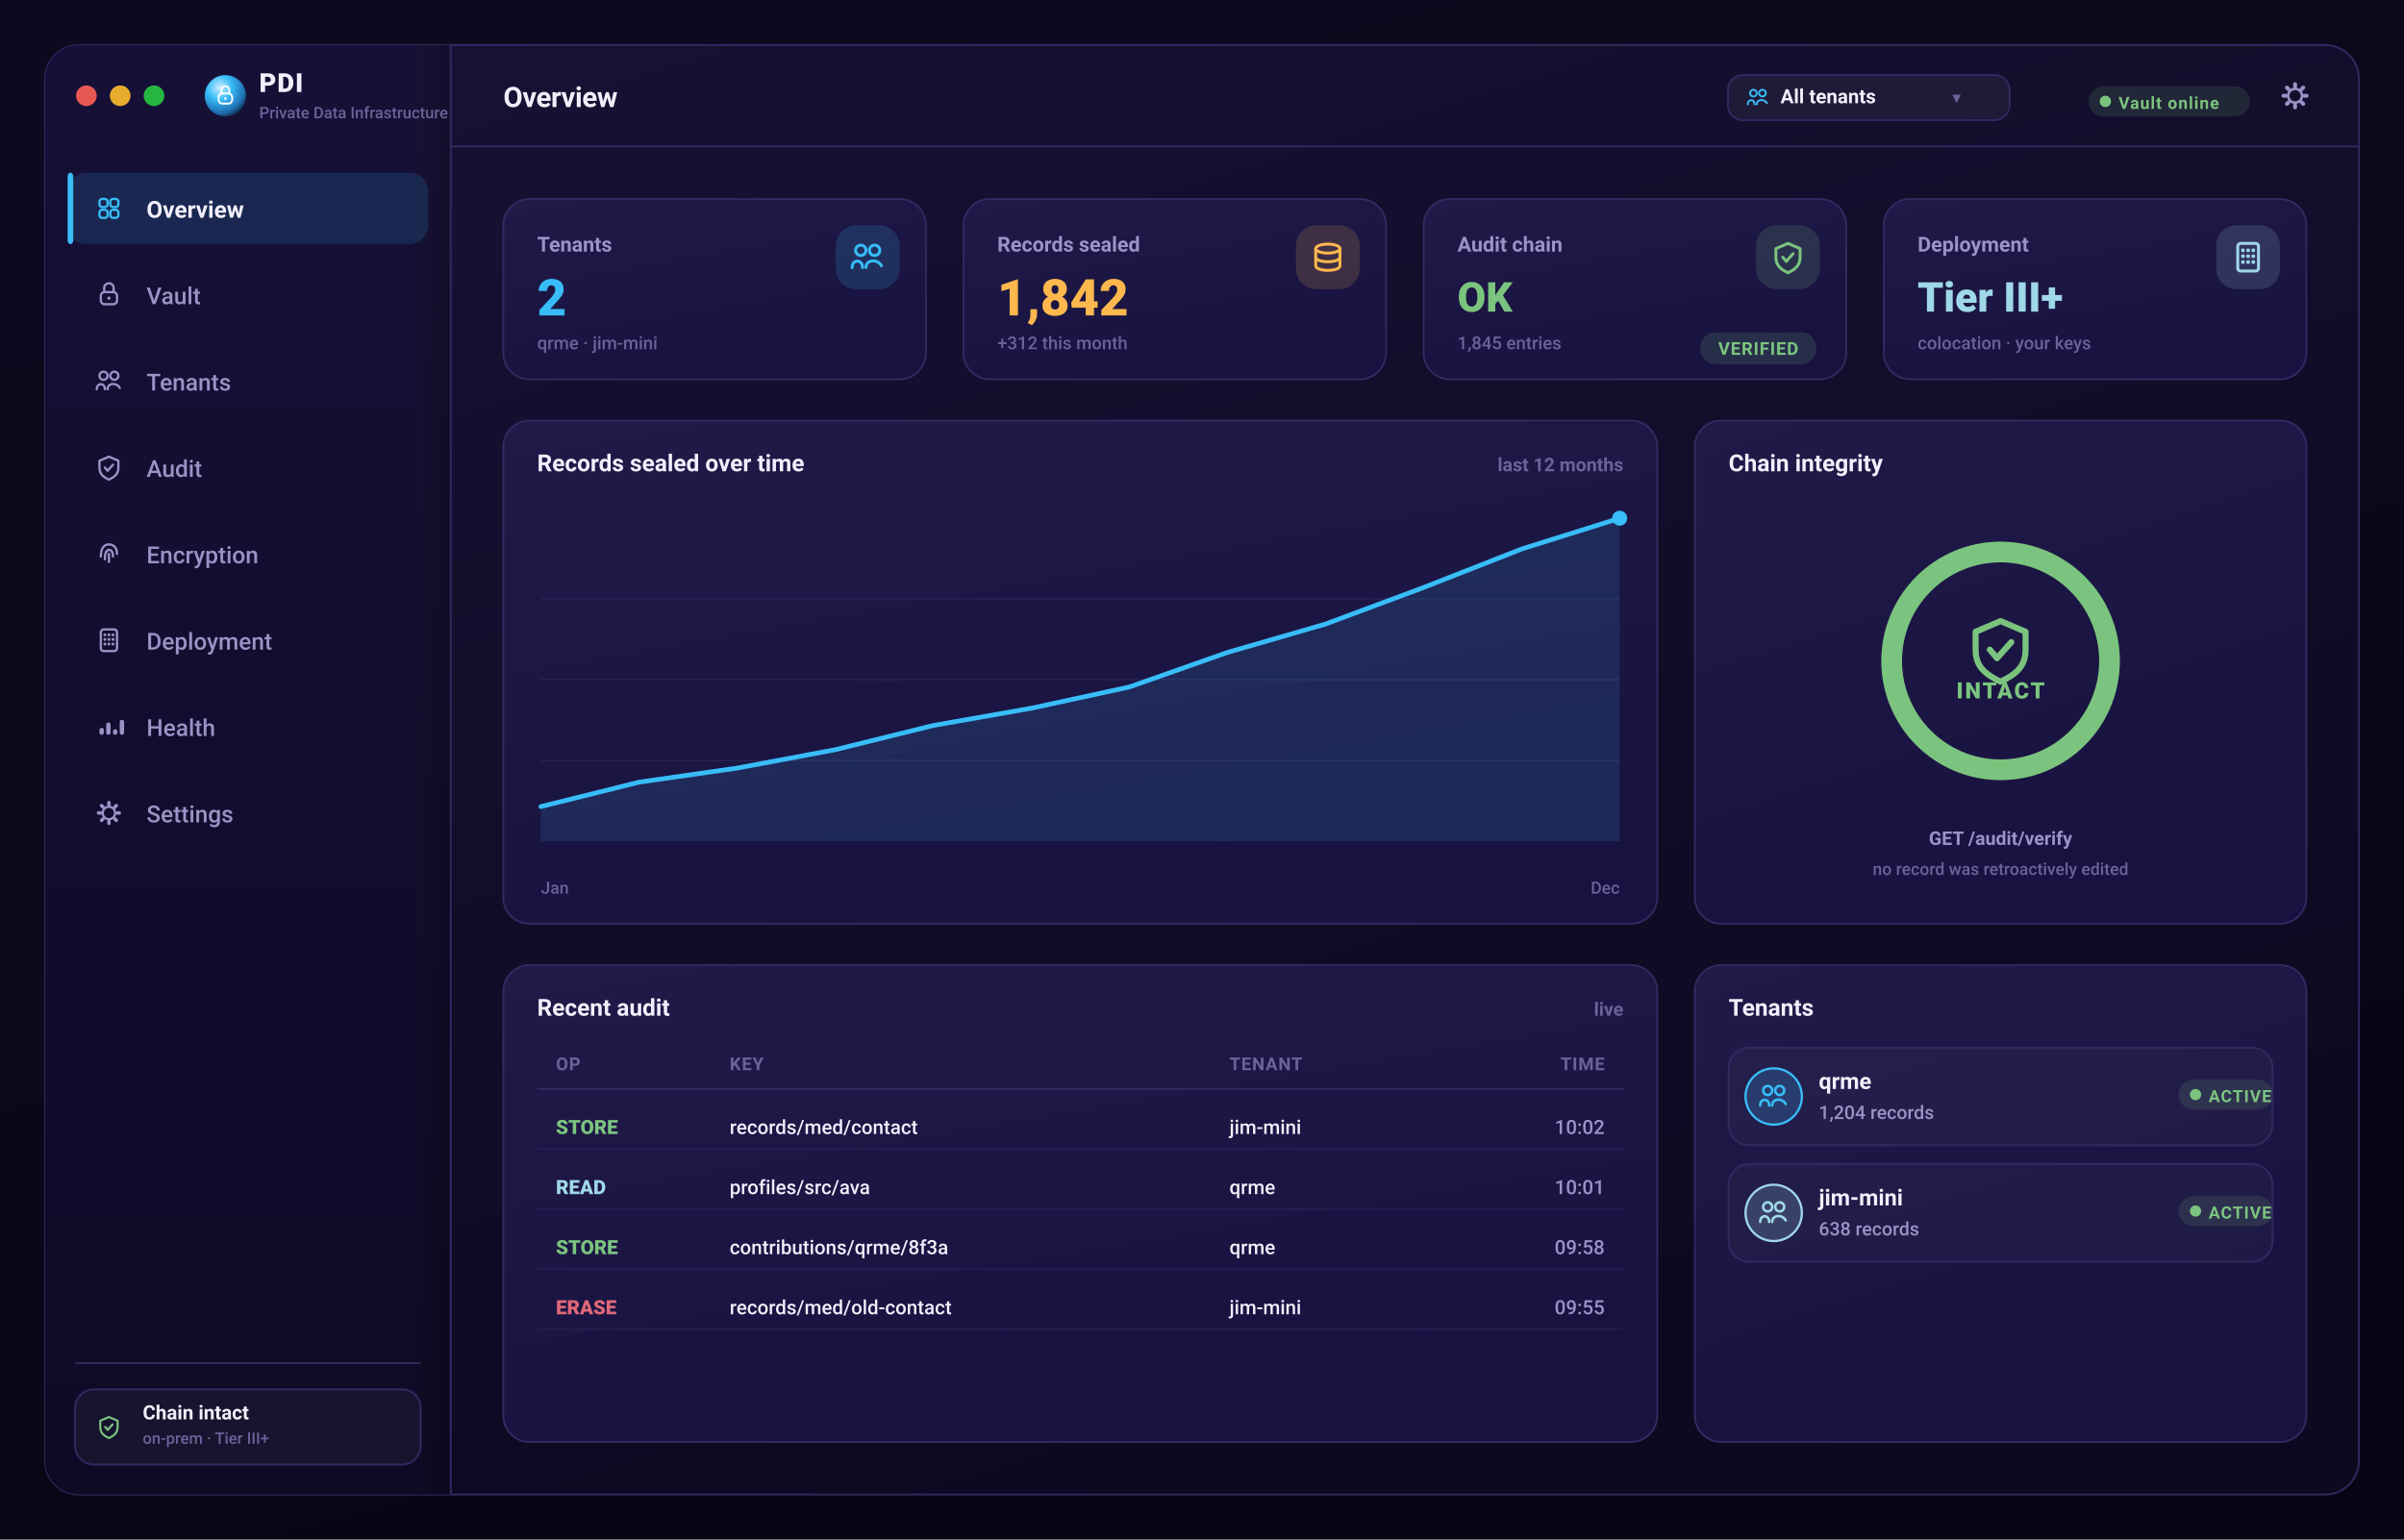
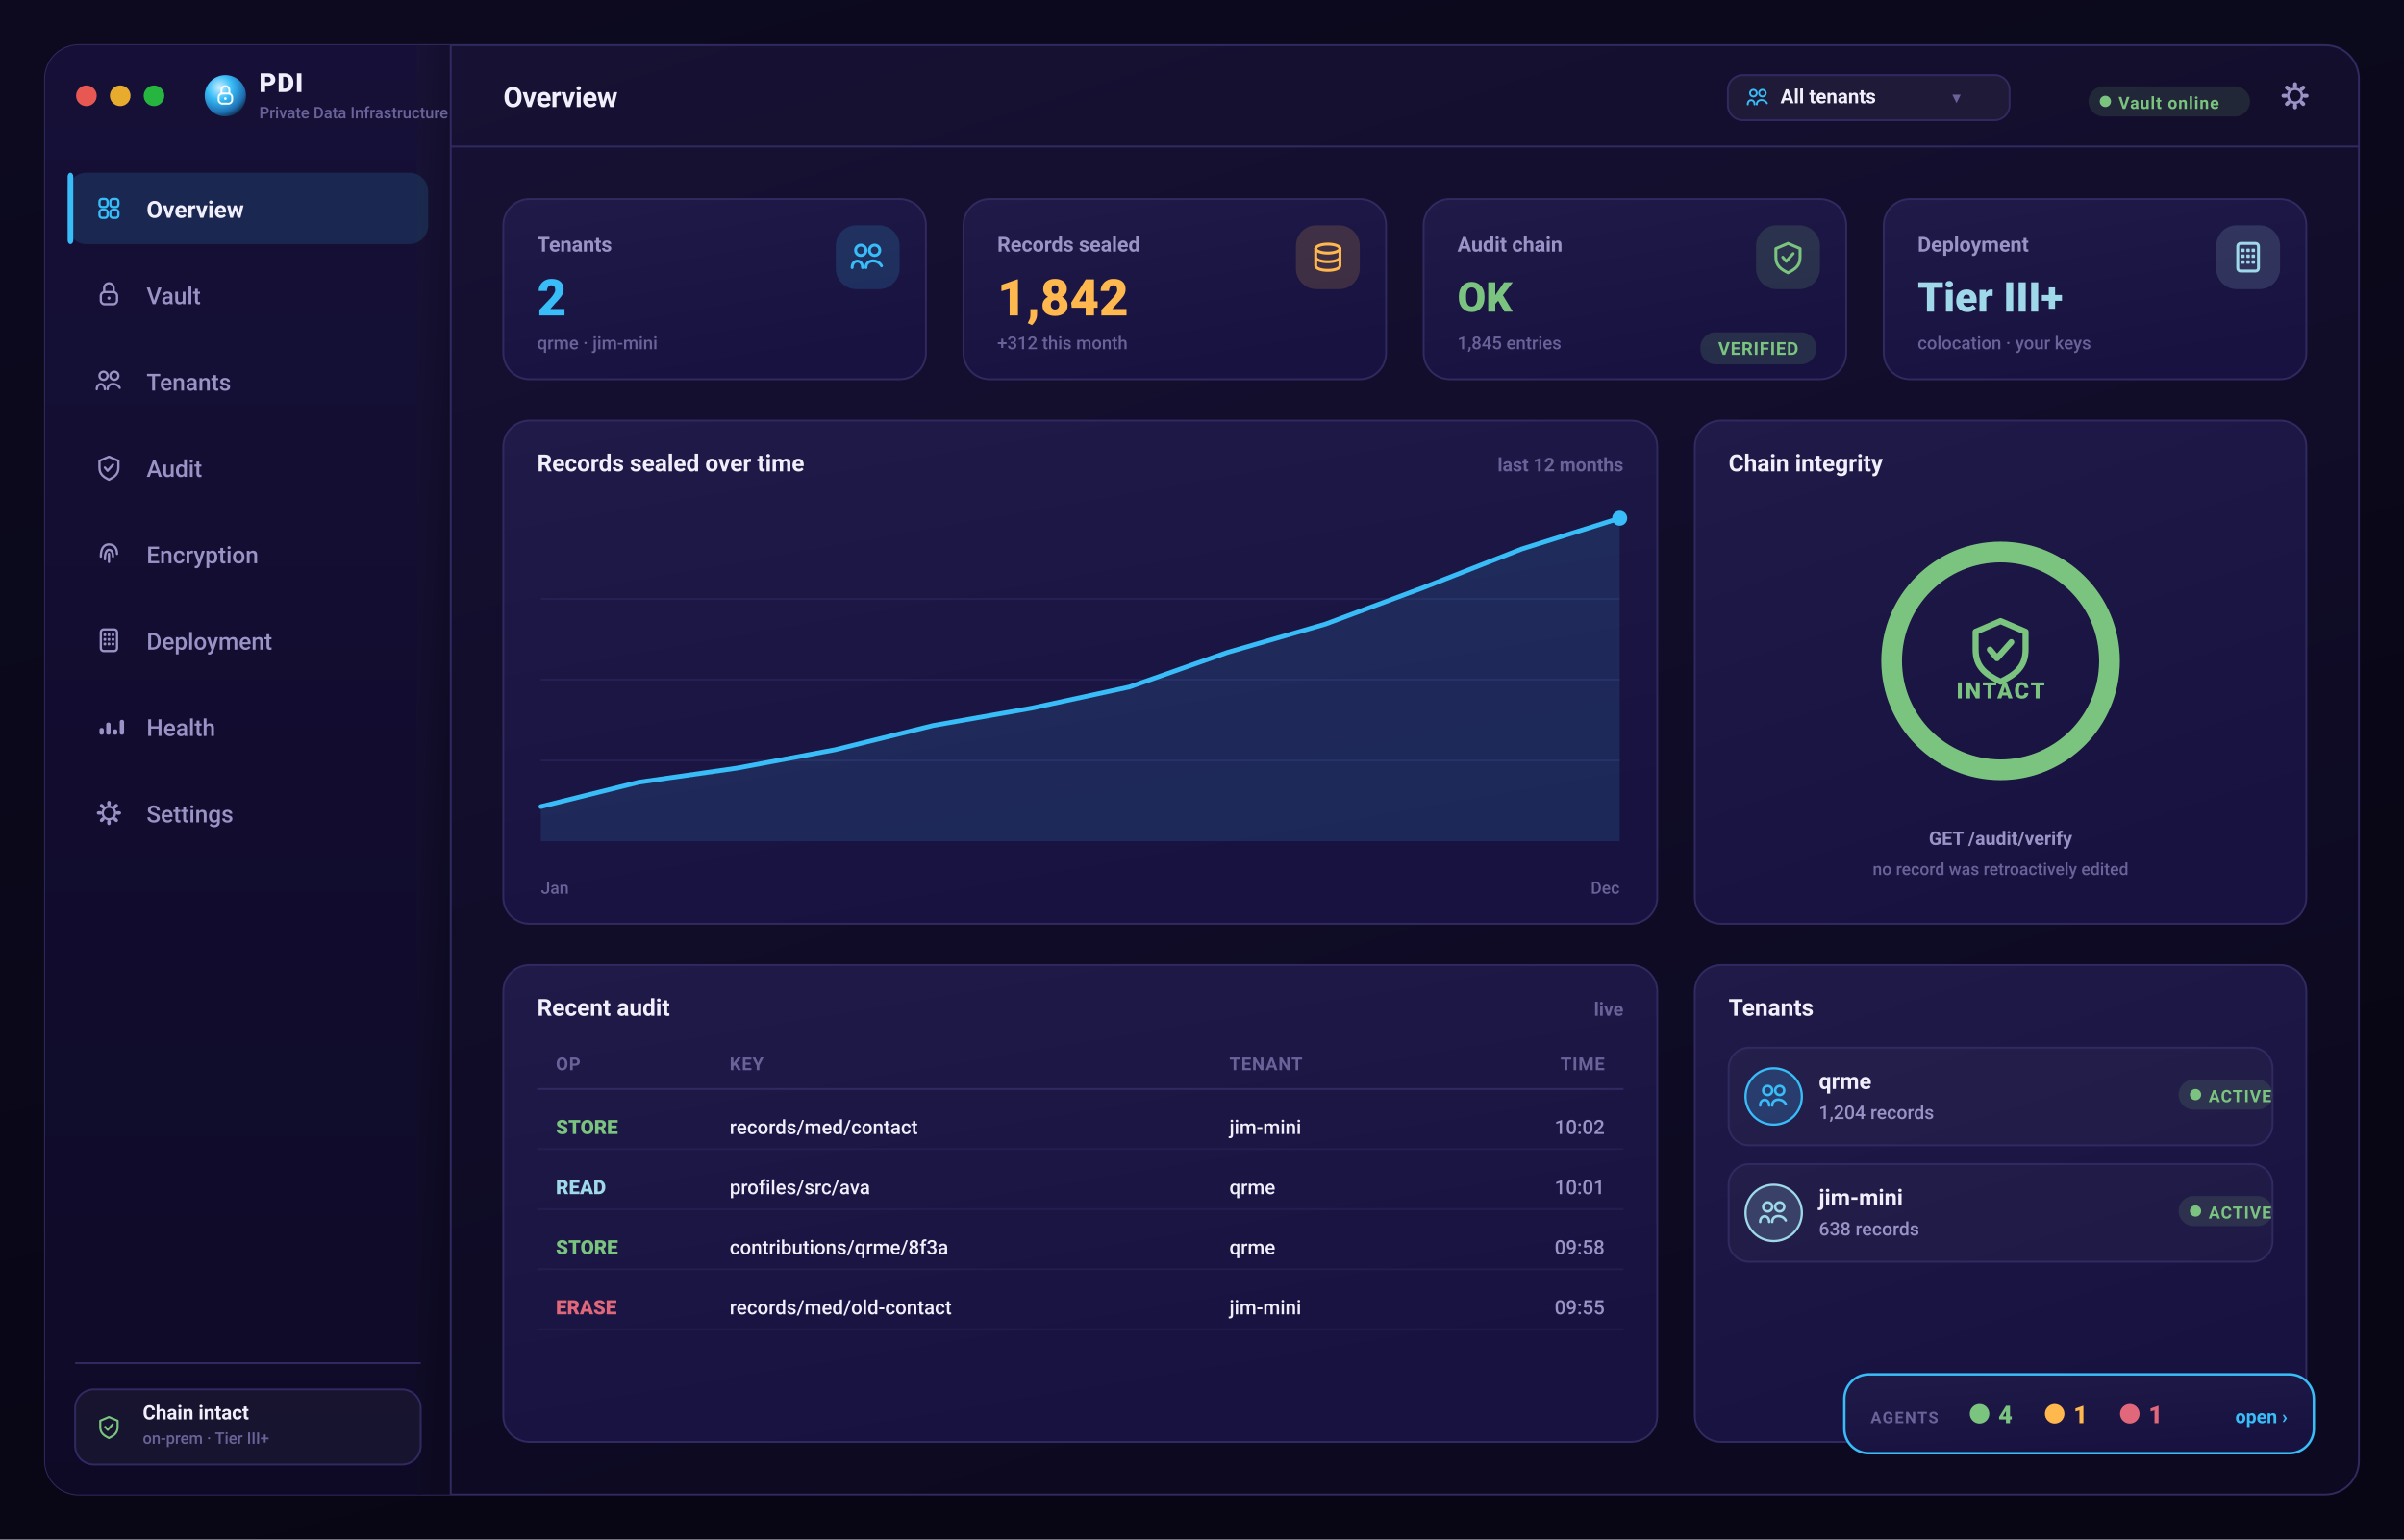
<svg xmlns="http://www.w3.org/2000/svg" width="1280" height="820" viewBox="0 0 1280 820" role="img" aria-label="PDI console — Overview">
  <defs>
    <linearGradient id="gPage" x1="0" y1="0" x2="0.4" y2="1">
      <stop offset="0" stop-color="#0d0a20" />
      <stop offset="1" stop-color="#080614" />
    </linearGradient>
    <linearGradient id="gScr" x1="0" y1="0" x2="0.5" y2="1">
      <stop offset="0" stop-color="#181235" />
      <stop offset="1" stop-color="#0c0920" />
    </linearGradient>
    <linearGradient id="gSide" x1="0" y1="0" x2="0" y2="1">
      <stop offset="0" stop-color="#161038" />
      <stop offset="1" stop-color="#0e0a26" />
    </linearGradient>
    <linearGradient id="gCard" x1="0" y1="0" x2="0.4" y2="1">
      <stop offset="0" stop-color="#201a48" />
      <stop offset="1" stop-color="#181240" />
    </linearGradient>
    <linearGradient id="gBrand" x1="0" y1="0" x2="1" y2="0">
      <stop offset="0" stop-color="#38bdf8" />
      <stop offset="1" stop-color="#7dd3fc" />
    </linearGradient>
    <linearGradient id="gAmber" x1="0" y1="0" x2="1" y2="0">
      <stop offset="0" stop-color="#ffb84d" />
      <stop offset="1" stop-color="#ffd27a" />
    </linearGradient>
    <linearGradient id="mG" x1="0" y1="0" x2="1" y2="0">
      <stop offset="0" stop-color="#5fb87a" />
      <stop offset="1" stop-color="#7bc47f" />
    </linearGradient>
    <linearGradient id="mC" x1="0" y1="0" x2="1" y2="0">
      <stop offset="0" stop-color="#6bb6d6" />
      <stop offset="1" stop-color="#9fd8e8" />
    </linearGradient>
    <radialGradient id="orb" cx="36%" cy="30%" r="78%">
      <stop offset="0" stop-color="#cbeeff" />
      <stop offset="38%" stop-color="#38bdf8" />
      <stop offset="78%" stop-color="#1f6fb2" />
      <stop offset="100%" stop-color="#0b2438" />
    </radialGradient>
  </defs>
  <rect x="0.0" y="0.0" width="1280.0" height="820.0" rx="0" fill="url(#gPage)" />
  <rect x="24" y="24" width="1232" height="772" rx="18" fill="url(#gScr)" stroke="#302a60" stroke-width="1" />
  <rect x="24.0" y="24.0" width="216.0" height="772.0" rx="18" fill="url(#gSide)" />
  <rect x="222.0" y="24.0" width="18.0" height="772.0" rx="0" fill="url(#gScr)" />
  <line x1="240" y1="24" x2="240" y2="796" stroke="#302a60" stroke-width="1" />
  <line x1="240" y1="78" x2="1256" y2="78" stroke="#302a60" stroke-width="1" />
  <circle cx="46" cy="51" r="5.5" fill="#ff5f57" opacity="0.9" />
  <circle cx="64" cy="51" r="5.5" fill="#febc2e" opacity="0.9" />
  <circle cx="82" cy="51" r="5.5" fill="#28c840" opacity="0.9" />
  <circle cx="120" cy="51" r="11" fill="url(#orb)" />
  <rect x="116.4" y="49.8" width="7.2" height="5.4" rx="2" fill="none" stroke="rgba(255,255,255,0.95)" stroke-width="1.02" stroke-linecap="round" stroke-linejoin="round" />
  <path d="M117.9 49.8 v-1.8 a2.1 2.1 0 0 1 4.2 0 v1.8" fill="none" stroke="rgba(255,255,255,0.95)" stroke-width="1.02" stroke-linecap="round" stroke-linejoin="round" />
  <circle cx="120" cy="52.5" r="0.72" fill="rgba(255,255,255,0.95)" />
  <text x="138.0" y="49.0" font-family="-apple-system,BlinkMacSystemFont,'SF Pro Display','SF Pro Text','Segoe UI',Roboto,system-ui,sans-serif" font-size="14" font-weight="800" fill="#f2effc" text-anchor="start" letter-spacing="0.5">PDI</text>
  <text x="138.0" y="63.0" font-family="-apple-system,BlinkMacSystemFont,'SF Pro Display','SF Pro Text','Segoe UI',Roboto,system-ui,sans-serif" font-size="8.5" font-weight="500" fill="#6a6399" text-anchor="start">Private Data Infrastructure</text>
  <text x="268.0" y="57.0" font-family="-apple-system,BlinkMacSystemFont,'SF Pro Display','SF Pro Text','Segoe UI',Roboto,system-ui,sans-serif" font-size="15" font-weight="700" fill="#f2effc" text-anchor="start" letter-spacing="-0.2">Overview</text>
  <rect x="1220.96" y="43.8" width="2.08" height="3.2" rx="1" transform="rotate(0 1222 51)" fill="#9a93c6" />
  <rect x="1220.96" y="43.8" width="2.08" height="3.2" rx="1" transform="rotate(45 1222 51)" fill="#9a93c6" />
  <rect x="1220.96" y="43.8" width="2.08" height="3.2" rx="1" transform="rotate(90 1222 51)" fill="#9a93c6" />
  <rect x="1220.96" y="43.8" width="2.08" height="3.2" rx="1" transform="rotate(135 1222 51)" fill="#9a93c6" />
  <rect x="1220.96" y="43.8" width="2.08" height="3.2" rx="1" transform="rotate(180 1222 51)" fill="#9a93c6" />
  <rect x="1220.96" y="43.8" width="2.08" height="3.2" rx="1" transform="rotate(225 1222 51)" fill="#9a93c6" />
  <rect x="1220.96" y="43.8" width="2.08" height="3.2" rx="1" transform="rotate(270 1222 51)" fill="#9a93c6" />
  <rect x="1220.96" y="43.8" width="2.08" height="3.2" rx="1" transform="rotate(315 1222 51)" fill="#9a93c6" />
  <circle cx="1222" cy="51" r="3.68" fill="none" stroke="#9a93c6" stroke-width="1.36" stroke-linecap="round" stroke-linejoin="round" />
  <rect x="1112.0" y="46.0" width="86.0" height="16.0" rx="8" fill="rgba(123,196,127,0.14)" />
  <circle cx="1121.0" cy="54" r="3" fill="#7bc47f" />
  <text x="1128.0" y="58.0" font-family="-apple-system,BlinkMacSystemFont,'SF Pro Display','SF Pro Text','Segoe UI',Roboto,system-ui,sans-serif" font-size="9" font-weight="700" fill="#7bc47f" text-anchor="start" letter-spacing="0.5">Vault online</text>
  <rect x="920.0" y="40.0" width="150.0" height="24.0" rx="8" fill="rgba(255,255,255,0.05)" stroke="#302a60" stroke-width="1" />
  <circle cx="933.6" cy="49.6" r="1.8" fill="none" stroke="#38bdf8" stroke-width="1.02" stroke-linecap="round" stroke-linejoin="round" />
  <circle cx="938.4" cy="49.6" r="1.8" fill="none" stroke="#38bdf8" stroke-width="1.02" stroke-linecap="round" stroke-linejoin="round" />
  <path d="M930.6 55.6 c0 -3.0 3.6 -3.0 3.6 0 M935.4 55.6 c0 -3.0 4.2 -3.0 5.4 -0.6" fill="none" stroke="#38bdf8" stroke-width="1.02" stroke-linecap="round" stroke-linejoin="round" />
  <text x="948.0" y="55.0" font-family="-apple-system,BlinkMacSystemFont,'SF Pro Display','SF Pro Text','Segoe UI',Roboto,system-ui,sans-serif" font-size="10.5" font-weight="600" fill="#f2effc" text-anchor="start">All tenants</text>
  <text x="1044.0" y="55.0" font-family="-apple-system,BlinkMacSystemFont,'SF Pro Display','SF Pro Text','Segoe UI',Roboto,system-ui,sans-serif" font-size="9" font-weight="600" fill="#6a6399" text-anchor="end">▾</text>
  <rect x="36.0" y="92.0" width="192.0" height="38.0" rx="10" fill="rgba(56,189,248,0.14)" />
  <rect x="36.0" y="92.0" width="3.0" height="38.0" rx="2" fill="#38bdf8" />
  <rect x="52.96" y="105.96" width="4.32" height="4.32" rx="1.4" fill="none" stroke="#38bdf8" stroke-width="1.22" stroke-linecap="round" stroke-linejoin="round" />
  <rect x="58.72" y="105.96" width="4.32" height="4.32" rx="1.4" fill="none" stroke="#38bdf8" stroke-width="1.22" stroke-linecap="round" stroke-linejoin="round" />
  <rect x="52.96" y="111.72" width="4.32" height="4.32" rx="1.4" fill="none" stroke="#38bdf8" stroke-width="1.22" stroke-linecap="round" stroke-linejoin="round" />
  <rect x="58.72" y="111.72" width="4.32" height="4.32" rx="1.4" fill="none" stroke="#38bdf8" stroke-width="1.22" stroke-linecap="round" stroke-linejoin="round" />
  <text x="78.0" y="116.0" font-family="-apple-system,BlinkMacSystemFont,'SF Pro Display','SF Pro Text','Segoe UI',Roboto,system-ui,sans-serif" font-size="12.5" font-weight="650" fill="#f2effc" text-anchor="start">Overview</text>
  <rect x="53.68" y="155.56" width="8.64" height="6.48" rx="2" fill="none" stroke="#9a93c6" stroke-width="1.22" stroke-linecap="round" stroke-linejoin="round" />
  <path d="M55.48 155.56 v-2.16 a2.52 2.52 0 0 1 5.04 0 v2.16" fill="none" stroke="#9a93c6" stroke-width="1.22" stroke-linecap="round" stroke-linejoin="round" />
  <circle cx="58" cy="158.8" r="0.864" fill="#9a93c6" />
  <text x="78.0" y="162.0" font-family="-apple-system,BlinkMacSystemFont,'SF Pro Display','SF Pro Text','Segoe UI',Roboto,system-ui,sans-serif" font-size="12.5" font-weight="500" fill="#9a93c6" text-anchor="start">Vault</text>
  <circle cx="55.12" cy="200.12" r="2.16" fill="none" stroke="#9a93c6" stroke-width="1.22" stroke-linecap="round" stroke-linejoin="round" />
  <circle cx="60.88" cy="200.12" r="2.16" fill="none" stroke="#9a93c6" stroke-width="1.22" stroke-linecap="round" stroke-linejoin="round" />
  <path d="M51.52 207.32 c0 -3.6 4.32 -3.6 4.32 0 M57.28 207.32 c0 -3.6 5.04 -3.6 6.48 -0.72" fill="none" stroke="#9a93c6" stroke-width="1.22" stroke-linecap="round" stroke-linejoin="round" />
  <text x="78.0" y="208.0" font-family="-apple-system,BlinkMacSystemFont,'SF Pro Display','SF Pro Text','Segoe UI',Roboto,system-ui,sans-serif" font-size="12.5" font-weight="500" fill="#9a93c6" text-anchor="start">Tenants</text>
  <path d="M58 243.24 l5.04 2.16 v3.6 c0 3.6 -2.16 5.04 -5.04 6.48 c-2.88 -1.44 -5.04 -2.88 -5.04 -6.48 v-3.6 Z" fill="none" stroke="#9a93c6" stroke-width="1.22" stroke-linecap="round" stroke-linejoin="round" />
  <path d="M55.84 249 l1.44 1.728 2.88 -3.24" fill="none" stroke="#9a93c6" stroke-width="1.22" stroke-linecap="round" stroke-linejoin="round" />
  <text x="78.0" y="254.0" font-family="-apple-system,BlinkMacSystemFont,'SF Pro Display','SF Pro Text','Segoe UI',Roboto,system-ui,sans-serif" font-size="12.5" font-weight="500" fill="#9a93c6" text-anchor="start">Audit</text>
  <path d="M53.68 296.44 c0 -5.04 2.16 -6.48 4.32 -6.48 c2.16 0 4.32 1.44 4.32 5.04" fill="none" stroke="#9a93c6" stroke-width="1.22" stroke-linecap="round" stroke-linejoin="round" />
  <path d="M55.84 297.88 c0 -4.32 1.44 -5.04 2.16 -5.04 c1.44 0 2.16 1.44 2.16 3.6" fill="none" stroke="#9a93c6" stroke-width="1.22" stroke-linecap="round" stroke-linejoin="round" />
  <path d="M58 299.32 v-4.32" fill="none" stroke="#9a93c6" stroke-width="1.22" stroke-linecap="round" stroke-linejoin="round" />
  <text x="78.0" y="300.0" font-family="-apple-system,BlinkMacSystemFont,'SF Pro Display','SF Pro Text','Segoe UI',Roboto,system-ui,sans-serif" font-size="12.5" font-weight="500" fill="#9a93c6" text-anchor="start">Encryption</text>
  <rect x="53.68" y="335.24" width="8.64" height="11.52" rx="1.5" fill="none" stroke="#9a93c6" stroke-width="1.22" stroke-linecap="round" stroke-linejoin="round" />
  <rect x="55.12" y="337.4" width="1.44" height="1.44" rx="0.4" fill="#9a93c6" />
  <rect x="57.28" y="337.4" width="1.44" height="1.44" rx="0.4" fill="#9a93c6" />
  <rect x="59.44" y="337.4" width="1.44" height="1.44" rx="0.4" fill="#9a93c6" />
  <rect x="55.12" y="339.848" width="1.44" height="1.44" rx="0.4" fill="#9a93c6" />
  <rect x="57.28" y="339.848" width="1.44" height="1.44" rx="0.4" fill="#9a93c6" />
  <rect x="59.44" y="339.848" width="1.44" height="1.44" rx="0.4" fill="#9a93c6" />
  <rect x="55.12" y="342.296" width="1.44" height="1.44" rx="0.4" fill="#9a93c6" />
  <rect x="57.28" y="342.296" width="1.44" height="1.44" rx="0.4" fill="#9a93c6" />
  <rect x="59.44" y="342.296" width="1.44" height="1.44" rx="0.4" fill="#9a93c6" />
  <text x="78.0" y="346.0" font-family="-apple-system,BlinkMacSystemFont,'SF Pro Display','SF Pro Text','Segoe UI',Roboto,system-ui,sans-serif" font-size="12.5" font-weight="500" fill="#9a93c6" text-anchor="start">Deployment</text>
  <rect x="52.96" y="387.72" width="2.304" height="3.6" rx="1" fill="#9a93c6" />
  <rect x="56.56" y="384.84" width="2.304" height="6.48" rx="1" fill="#9a93c6" />
  <rect x="60.16" y="388.44" width="2.304" height="2.88" rx="1" fill="#9a93c6" />
  <rect x="63.76" y="383.4" width="2.304" height="7.92" rx="1" fill="#9a93c6" />
  <text x="78.0" y="392.0" font-family="-apple-system,BlinkMacSystemFont,'SF Pro Display','SF Pro Text','Segoe UI',Roboto,system-ui,sans-serif" font-size="12.5" font-weight="500" fill="#9a93c6" text-anchor="start">Health</text>
  <rect x="57.064" y="426.52" width="1.872" height="2.88" rx="1" transform="rotate(0 58 433)" fill="#9a93c6" />
  <rect x="57.064" y="426.52" width="1.872" height="2.88" rx="1" transform="rotate(45 58 433)" fill="#9a93c6" />
  <rect x="57.064" y="426.52" width="1.872" height="2.88" rx="1" transform="rotate(90 58 433)" fill="#9a93c6" />
  <rect x="57.064" y="426.52" width="1.872" height="2.88" rx="1" transform="rotate(135 58 433)" fill="#9a93c6" />
  <rect x="57.064" y="426.52" width="1.872" height="2.88" rx="1" transform="rotate(180 58 433)" fill="#9a93c6" />
  <rect x="57.064" y="426.52" width="1.872" height="2.88" rx="1" transform="rotate(225 58 433)" fill="#9a93c6" />
  <rect x="57.064" y="426.52" width="1.872" height="2.88" rx="1" transform="rotate(270 58 433)" fill="#9a93c6" />
  <rect x="57.064" y="426.52" width="1.872" height="2.88" rx="1" transform="rotate(315 58 433)" fill="#9a93c6" />
  <circle cx="58" cy="433" r="3.312" fill="none" stroke="#9a93c6" stroke-width="1.22" stroke-linecap="round" stroke-linejoin="round" />
  <text x="78.0" y="438.0" font-family="-apple-system,BlinkMacSystemFont,'SF Pro Display','SF Pro Text','Segoe UI',Roboto,system-ui,sans-serif" font-size="12.5" font-weight="500" fill="#9a93c6" text-anchor="start">Settings</text>
  <line x1="40" y1="726" x2="224" y2="726" stroke="#302a60" stroke-width="1" />
  <rect x="40.0" y="740.0" width="184.0" height="40.0" rx="10" fill="rgba(255,255,255,0.04)" stroke="#302a60" stroke-width="1" />
  <path d="M58 754.72 l4.62 1.98 v3.3 c0 3.3 -1.98 4.62 -4.62 5.94 c-2.64 -1.32 -4.62 -2.64 -4.62 -5.94 v-3.3 Z" fill="none" stroke="#7bc47f" stroke-width="1.12" stroke-linecap="round" stroke-linejoin="round" />
  <path d="M56.02 760 l1.32 1.584 2.64 -2.97" fill="none" stroke="#7bc47f" stroke-width="1.12" stroke-linecap="round" stroke-linejoin="round" />
  <text x="76.0" y="756.0" font-family="-apple-system,BlinkMacSystemFont,'SF Pro Display','SF Pro Text','Segoe UI',Roboto,system-ui,sans-serif" font-size="10.5" font-weight="650" fill="#f2effc" text-anchor="start">Chain intact</text>
  <text x="76.0" y="769.0" font-family="-apple-system,BlinkMacSystemFont,'SF Pro Display','SF Pro Text','Segoe UI',Roboto,system-ui,sans-serif" font-size="8.5" font-weight="500" fill="#6a6399" text-anchor="start">on-prem · Tier III+</text>
  <marker id="ah" markerWidth="8" markerHeight="8" refX="6" refY="3" orient="auto">
    <path d="M0 0 L6 3 L0 6 Z" fill="#6a6399" />
  </marker>
  <rect x="268.0" y="106.0" width="225.0" height="96.0" rx="14" fill="url(#gCard)" stroke="#302a60" stroke-width="1" />
  <text x="286.0" y="134.0" font-family="-apple-system,BlinkMacSystemFont,'SF Pro Display','SF Pro Text','Segoe UI',Roboto,system-ui,sans-serif" font-size="11" font-weight="600" fill="#9a93c6" text-anchor="start">Tenants</text>
  <text x="286.0" y="168.0" font-family="-apple-system,BlinkMacSystemFont,'SF Pro Display','SF Pro Text','Segoe UI',Roboto,system-ui,sans-serif" font-size="27" font-weight="800" fill="#38bdf8" text-anchor="start">2</text>
  <text x="286.0" y="186.0" font-family="-apple-system,BlinkMacSystemFont,'SF Pro Display','SF Pro Text','Segoe UI',Roboto,system-ui,sans-serif" font-size="9.5" font-weight="500" fill="#6a6399" text-anchor="start">qrme · jim-mini</text>
  <rect x="445.0" y="120.0" width="34.0" height="34.0" rx="11" fill="rgba(56,189,248,0.16)" />
  <circle cx="458.32" cy="133.32" r="2.76" fill="none" stroke="#38bdf8" stroke-width="1.56" stroke-linecap="round" stroke-linejoin="round" />
  <circle cx="465.68" cy="133.32" r="2.76" fill="none" stroke="#38bdf8" stroke-width="1.56" stroke-linecap="round" stroke-linejoin="round" />
  <path d="M453.72 142.52 c0 -4.6 5.52 -4.6 5.52 0 M461.08 142.52 c0 -4.6 6.44 -4.6 8.28 -0.92" fill="none" stroke="#38bdf8" stroke-width="1.56" stroke-linecap="round" stroke-linejoin="round" />
  <rect x="513.0" y="106.0" width="225.0" height="96.0" rx="14" fill="url(#gCard)" stroke="#302a60" stroke-width="1" />
  <text x="531.0" y="134.0" font-family="-apple-system,BlinkMacSystemFont,'SF Pro Display','SF Pro Text','Segoe UI',Roboto,system-ui,sans-serif" font-size="11" font-weight="600" fill="#9a93c6" text-anchor="start">Records sealed</text>
  <text x="531.0" y="168.0" font-family="-apple-system,BlinkMacSystemFont,'SF Pro Display','SF Pro Text','Segoe UI',Roboto,system-ui,sans-serif" font-size="27" font-weight="800" fill="#ffb84d" text-anchor="start">1,842</text>
  <text x="531.0" y="186.0" font-family="-apple-system,BlinkMacSystemFont,'SF Pro Display','SF Pro Text','Segoe UI',Roboto,system-ui,sans-serif" font-size="9.5" font-weight="500" fill="#6a6399" text-anchor="start">+312 this month</text>
  <rect x="690.0" y="120.0" width="34.0" height="34.0" rx="11" fill="rgba(255,184,77,0.16)" />
  <ellipse cx="707.0" cy="132.4" rx="6.44" ry="2.392" fill="none" stroke="#ffb84d" stroke-width="1.56" stroke-linecap="round" stroke-linejoin="round" />
  <path d="M700.56 132.4 v9.2 c0 1.38 2.76 2.392 6.44 2.392 s6.44 -1.012 6.44 -2.392 v-9.2 M700.56 137 c0 1.38 2.76 2.392 6.44 2.392 s6.44 -1.012 6.44 -2.392" fill="none" stroke="#ffb84d" stroke-width="1.56" stroke-linecap="round" stroke-linejoin="round" />
  <rect x="758.0" y="106.0" width="225.0" height="96.0" rx="14" fill="url(#gCard)" stroke="#302a60" stroke-width="1" />
  <text x="776.0" y="134.0" font-family="-apple-system,BlinkMacSystemFont,'SF Pro Display','SF Pro Text','Segoe UI',Roboto,system-ui,sans-serif" font-size="11" font-weight="600" fill="#9a93c6" text-anchor="start">Audit chain</text>
  <text x="776.0" y="166.0" font-family="-apple-system,BlinkMacSystemFont,'SF Pro Display','SF Pro Text','Segoe UI',Roboto,system-ui,sans-serif" font-size="22" font-weight="800" fill="#7bc47f" text-anchor="start">OK</text>
  <text x="776.0" y="186.0" font-family="-apple-system,BlinkMacSystemFont,'SF Pro Display','SF Pro Text','Segoe UI',Roboto,system-ui,sans-serif" font-size="9.5" font-weight="500" fill="#6a6399" text-anchor="start">1,845 entries</text>
  <rect x="935.0" y="120.0" width="34.0" height="34.0" rx="11" fill="rgba(123,196,127,0.16)" />
  <path d="M952.0 129.64 l6.44 2.76 v4.6 c0 4.6 -2.76 6.44 -6.44 8.28 c-3.68 -1.84 -6.44 -3.68 -6.44 -8.28 v-4.6 Z" fill="none" stroke="#7bc47f" stroke-width="1.56" stroke-linecap="round" stroke-linejoin="round" />
  <path d="M949.24 137 l1.84 2.208 3.68 -4.14" fill="none" stroke="#7bc47f" stroke-width="1.56" stroke-linecap="round" stroke-linejoin="round" />
  <rect x="905.4" y="177.0" width="61.6" height="17.0" rx="8" fill="rgba(123,196,127,0.16)" />
  <text x="936.2" y="189.0" font-family="-apple-system,BlinkMacSystemFont,'SF Pro Display','SF Pro Text','Segoe UI',Roboto,system-ui,sans-serif" font-size="9.5" font-weight="700" fill="#7bc47f" text-anchor="middle" letter-spacing="0.4">VERIFIED</text>
  <rect x="1003.0" y="106.0" width="225.0" height="96.0" rx="14" fill="url(#gCard)" stroke="#302a60" stroke-width="1" />
  <text x="1021.0" y="134.0" font-family="-apple-system,BlinkMacSystemFont,'SF Pro Display','SF Pro Text','Segoe UI',Roboto,system-ui,sans-serif" font-size="11" font-weight="600" fill="#9a93c6" text-anchor="start">Deployment</text>
  <text x="1021.0" y="166.0" font-family="-apple-system,BlinkMacSystemFont,'SF Pro Display','SF Pro Text','Segoe UI',Roboto,system-ui,sans-serif" font-size="22" font-weight="800" fill="#9fd8e8" text-anchor="start">Tier III+</text>
  <text x="1021.0" y="186.0" font-family="-apple-system,BlinkMacSystemFont,'SF Pro Display','SF Pro Text','Segoe UI',Roboto,system-ui,sans-serif" font-size="9.5" font-weight="500" fill="#6a6399" text-anchor="start">colocation · your keys</text>
  <rect x="1180.0" y="120.0" width="34.0" height="34.0" rx="11" fill="rgba(159,216,232,0.16)" />
  <rect x="1191.48" y="129.64" width="11.04" height="14.72" rx="1.5" fill="none" stroke="#9fd8e8" stroke-width="1.56" stroke-linecap="round" stroke-linejoin="round" />
  <rect x="1193.32" y="132.4" width="1.84" height="1.84" rx="0.4" fill="#9fd8e8" />
  <rect x="1196.08" y="132.4" width="1.84" height="1.84" rx="0.4" fill="#9fd8e8" />
  <rect x="1198.84" y="132.4" width="1.84" height="1.84" rx="0.4" fill="#9fd8e8" />
  <rect x="1193.32" y="135.528" width="1.84" height="1.84" rx="0.4" fill="#9fd8e8" />
  <rect x="1196.08" y="135.528" width="1.84" height="1.84" rx="0.4" fill="#9fd8e8" />
  <rect x="1198.84" y="135.528" width="1.84" height="1.84" rx="0.4" fill="#9fd8e8" />
  <rect x="1193.32" y="138.656" width="1.84" height="1.84" rx="0.4" fill="#9fd8e8" />
  <rect x="1196.08" y="138.656" width="1.84" height="1.84" rx="0.4" fill="#9fd8e8" />
  <rect x="1198.84" y="138.656" width="1.84" height="1.84" rx="0.4" fill="#9fd8e8" />
  <rect x="268.0" y="224.0" width="614.4" height="268.0" rx="14" fill="url(#gCard)" stroke="#302a60" stroke-width="1" />
  <text x="286.0" y="251.0" font-family="-apple-system,BlinkMacSystemFont,'SF Pro Display','SF Pro Text','Segoe UI',Roboto,system-ui,sans-serif" font-size="12.5" font-weight="700" fill="#f2effc" text-anchor="start">Records sealed over time</text>
  <text x="864.4" y="251.0" font-family="-apple-system,BlinkMacSystemFont,'SF Pro Display','SF Pro Text','Segoe UI',Roboto,system-ui,sans-serif" font-size="10" font-weight="600" fill="#6a6399" text-anchor="end">last 12 months</text>
  <line x1="288" y1="319.0" x2="862.4" y2="319.0" stroke="rgba(48,42,96,0.5)" stroke-width="1" />
  <line x1="288" y1="362.0" x2="862.4" y2="362.0" stroke="rgba(48,42,96,0.5)" stroke-width="1" />
  <line x1="288" y1="405.0" x2="862.4" y2="405.0" stroke="rgba(48,42,96,0.5)" stroke-width="1" />
  <polygon points="288,448 288.0,429.6 340.2,416.6 392.4,409.1 444.7,399.3 496.9,386.4 549.1,377.2 601.3,365.9 653.5,347.5 705.7,332.4 758.0,312.9 810.2,292.4 862.4,276.0 862.4,448" fill="rgba(56,189,248,0.13)" />
  <polyline points="288.0,429.6 340.2,416.6 392.4,409.1 444.7,399.3 496.9,386.4 549.1,377.2 601.3,365.9 653.5,347.5 705.7,332.4 758.0,312.9 810.2,292.4 862.4,276.0" fill="none" stroke="#38bdf8" stroke-width="2.5" stroke-linejoin="round" stroke-linecap="round" />
  <circle cx="862.4" cy="276.0" r="4" fill="#38bdf8" />
  <text x="288.0" y="476.0" font-family="-apple-system,BlinkMacSystemFont,'SF Pro Display','SF Pro Text','Segoe UI',Roboto,system-ui,sans-serif" font-size="9" font-weight="500" fill="#6a6399" text-anchor="start">Jan</text>
  <text x="862.4" y="476.0" font-family="-apple-system,BlinkMacSystemFont,'SF Pro Display','SF Pro Text','Segoe UI',Roboto,system-ui,sans-serif" font-size="9" font-weight="500" fill="#6a6399" text-anchor="end">Dec</text>
  <rect x="902.4" y="224.0" width="325.6" height="268.0" rx="14" fill="url(#gCard)" stroke="#302a60" stroke-width="1" />
  <text x="920.4" y="251.0" font-family="-apple-system,BlinkMacSystemFont,'SF Pro Display','SF Pro Text','Segoe UI',Roboto,system-ui,sans-serif" font-size="12.5" font-weight="700" fill="#f2effc" text-anchor="start">Chain integrity</text>
  <circle cx="1065.2" cy="352" r="58" fill="none" stroke="rgba(123,196,127,0.16)" stroke-width="11" />
  <circle cx="1065.2" cy="352" r="58" fill="none" stroke="#7bc47f" stroke-width="11" stroke-linecap="round" stroke-dasharray="364.4 364.4" transform="rotate(-90 1065.2 352)" />
  <path d="M1065.2 330.8 l13.3 5.7 v9.5 c0 9.5 -5.7 13.3 -13.3 17.1 c-7.6 -3.8 -13.3 -7.6 -13.3 -17.1 v-9.5 Z" fill="none" stroke="#7bc47f" stroke-width="3.23" stroke-linecap="round" stroke-linejoin="round" />
  <path d="M1059.5 346 l3.8 4.56 7.6 -8.55" fill="none" stroke="#7bc47f" stroke-width="3.23" stroke-linecap="round" stroke-linejoin="round" />
  <text x="1065.2" y="372.0" font-family="-apple-system,BlinkMacSystemFont,'SF Pro Display','SF Pro Text','Segoe UI',Roboto,system-ui,sans-serif" font-size="12" font-weight="800" fill="#7bc47f" text-anchor="middle" letter-spacing="1">INTACT</text>
  <text x="1065.2" y="450.0" font-family="-apple-system,BlinkMacSystemFont,'SF Pro Display','SF Pro Text','Segoe UI',Roboto,system-ui,sans-serif" font-size="10" font-weight="600" fill="#9a93c6" text-anchor="middle">GET /audit/verify</text>
  <text x="1065.2" y="466.0" font-family="-apple-system,BlinkMacSystemFont,'SF Pro Display','SF Pro Text','Segoe UI',Roboto,system-ui,sans-serif" font-size="9" font-weight="500" fill="#6a6399" text-anchor="middle">no record was retroactively edited</text>
  <rect x="268.0" y="514.0" width="614.4" height="254.0" rx="14" fill="url(#gCard)" stroke="#302a60" stroke-width="1" />
  <text x="286.0" y="541.0" font-family="-apple-system,BlinkMacSystemFont,'SF Pro Display','SF Pro Text','Segoe UI',Roboto,system-ui,sans-serif" font-size="12.5" font-weight="700" fill="#f2effc" text-anchor="start">Recent audit</text>
  <text x="864.4" y="541.0" font-family="-apple-system,BlinkMacSystemFont,'SF Pro Display','SF Pro Text','Segoe UI',Roboto,system-ui,sans-serif" font-size="10" font-weight="600" fill="#6a6399" text-anchor="end">live</text>
  <text x="296.0" y="570.0" font-family="-apple-system,BlinkMacSystemFont,'SF Pro Display','SF Pro Text','Segoe UI',Roboto,system-ui,sans-serif" font-size="9.5" font-weight="700" fill="#6a6399" text-anchor="start" letter-spacing="0.4">OP</text>
  <text x="388.5" y="570.0" font-family="-apple-system,BlinkMacSystemFont,'SF Pro Display','SF Pro Text','Segoe UI',Roboto,system-ui,sans-serif" font-size="9.5" font-weight="700" fill="#6a6399" text-anchor="start" letter-spacing="0.4">KEY</text>
  <text x="654.6" y="570.0" font-family="-apple-system,BlinkMacSystemFont,'SF Pro Display','SF Pro Text','Segoe UI',Roboto,system-ui,sans-serif" font-size="9.5" font-weight="700" fill="#6a6399" text-anchor="start" letter-spacing="0.4">TENANT</text>
  <text x="854.4" y="570.0" font-family="-apple-system,BlinkMacSystemFont,'SF Pro Display','SF Pro Text','Segoe UI',Roboto,system-ui,sans-serif" font-size="9.5" font-weight="700" fill="#6a6399" text-anchor="end" letter-spacing="0.4">TIME</text>
  <line x1="286" y1="580" x2="864.4" y2="580" stroke="#302a60" stroke-width="1" />
  <text x="296.0" y="604.0" font-family="-apple-system,BlinkMacSystemFont,'SF Pro Display','SF Pro Text','Segoe UI',Roboto,system-ui,sans-serif" font-size="10.5" font-weight="800" fill="#7bc47f" text-anchor="start">STORE</text>
  <text x="388.5" y="604.0" font-family="-apple-system,BlinkMacSystemFont,'SF Pro Display','SF Pro Text','Segoe UI',Roboto,system-ui,sans-serif" font-size="10.5" font-weight="500" fill="#f2effc" text-anchor="start">records/med/contact</text>
  <text x="654.6" y="604.0" font-family="-apple-system,BlinkMacSystemFont,'SF Pro Display','SF Pro Text','Segoe UI',Roboto,system-ui,sans-serif" font-size="10.5" font-weight="500" fill="#f2effc" text-anchor="start">jim-mini</text>
  <text x="854.4" y="604.0" font-family="-apple-system,BlinkMacSystemFont,'SF Pro Display','SF Pro Text','Segoe UI',Roboto,system-ui,sans-serif" font-size="10.5" font-weight="500" fill="#9a93c6" text-anchor="end">10:02</text>
  <line x1="286" y1="612" x2="864.4" y2="612" stroke="rgba(48,42,96,0.45)" stroke-width="1" />
  <text x="296.0" y="636.0" font-family="-apple-system,BlinkMacSystemFont,'SF Pro Display','SF Pro Text','Segoe UI',Roboto,system-ui,sans-serif" font-size="10.5" font-weight="800" fill="#9fd8e8" text-anchor="start">READ</text>
  <text x="388.5" y="636.0" font-family="-apple-system,BlinkMacSystemFont,'SF Pro Display','SF Pro Text','Segoe UI',Roboto,system-ui,sans-serif" font-size="10.5" font-weight="500" fill="#f2effc" text-anchor="start">profiles/src/ava</text>
  <text x="654.6" y="636.0" font-family="-apple-system,BlinkMacSystemFont,'SF Pro Display','SF Pro Text','Segoe UI',Roboto,system-ui,sans-serif" font-size="10.5" font-weight="500" fill="#f2effc" text-anchor="start">qrme</text>
  <text x="854.4" y="636.0" font-family="-apple-system,BlinkMacSystemFont,'SF Pro Display','SF Pro Text','Segoe UI',Roboto,system-ui,sans-serif" font-size="10.5" font-weight="500" fill="#9a93c6" text-anchor="end">10:01</text>
  <line x1="286" y1="644" x2="864.4" y2="644" stroke="rgba(48,42,96,0.45)" stroke-width="1" />
  <text x="296.0" y="668.0" font-family="-apple-system,BlinkMacSystemFont,'SF Pro Display','SF Pro Text','Segoe UI',Roboto,system-ui,sans-serif" font-size="10.5" font-weight="800" fill="#7bc47f" text-anchor="start">STORE</text>
  <text x="388.5" y="668.0" font-family="-apple-system,BlinkMacSystemFont,'SF Pro Display','SF Pro Text','Segoe UI',Roboto,system-ui,sans-serif" font-size="10.5" font-weight="500" fill="#f2effc" text-anchor="start">contributions/qrme/8f3a</text>
  <text x="654.6" y="668.0" font-family="-apple-system,BlinkMacSystemFont,'SF Pro Display','SF Pro Text','Segoe UI',Roboto,system-ui,sans-serif" font-size="10.5" font-weight="500" fill="#f2effc" text-anchor="start">qrme</text>
  <text x="854.4" y="668.0" font-family="-apple-system,BlinkMacSystemFont,'SF Pro Display','SF Pro Text','Segoe UI',Roboto,system-ui,sans-serif" font-size="10.5" font-weight="500" fill="#9a93c6" text-anchor="end">09:58</text>
  <line x1="286" y1="676" x2="864.4" y2="676" stroke="rgba(48,42,96,0.45)" stroke-width="1" />
  <text x="296.0" y="700.0" font-family="-apple-system,BlinkMacSystemFont,'SF Pro Display','SF Pro Text','Segoe UI',Roboto,system-ui,sans-serif" font-size="10.5" font-weight="800" fill="#e0687a" text-anchor="start">ERASE</text>
  <text x="388.5" y="700.0" font-family="-apple-system,BlinkMacSystemFont,'SF Pro Display','SF Pro Text','Segoe UI',Roboto,system-ui,sans-serif" font-size="10.5" font-weight="500" fill="#f2effc" text-anchor="start">records/med/old-contact</text>
  <text x="654.6" y="700.0" font-family="-apple-system,BlinkMacSystemFont,'SF Pro Display','SF Pro Text','Segoe UI',Roboto,system-ui,sans-serif" font-size="10.5" font-weight="500" fill="#f2effc" text-anchor="start">jim-mini</text>
  <text x="854.4" y="700.0" font-family="-apple-system,BlinkMacSystemFont,'SF Pro Display','SF Pro Text','Segoe UI',Roboto,system-ui,sans-serif" font-size="10.5" font-weight="500" fill="#9a93c6" text-anchor="end">09:55</text>
  <line x1="286" y1="708" x2="864.4" y2="708" stroke="rgba(48,42,96,0.45)" stroke-width="1" />
  <rect x="902.4" y="514.0" width="325.6" height="254.0" rx="14" fill="url(#gCard)" stroke="#302a60" stroke-width="1" />
  <text x="920.4" y="541.0" font-family="-apple-system,BlinkMacSystemFont,'SF Pro Display','SF Pro Text','Segoe UI',Roboto,system-ui,sans-serif" font-size="12.5" font-weight="700" fill="#f2effc" text-anchor="start">Tenants</text>
  <rect x="920.4" y="558.0" width="289.6" height="52.0" rx="11" fill="rgba(255,255,255,0.03)" stroke="#302a60" stroke-width="1" />
  <circle cx="944.4" cy="584" r="15" fill="rgba(56,189,248,0.2)" stroke="#38bdf8" stroke-width="1.2" />
  <circle cx="941.2" cy="580.8" r="2.4" fill="none" stroke="#38bdf8" stroke-width="1.36" stroke-linecap="round" stroke-linejoin="round" />
  <circle cx="947.6" cy="580.8" r="2.4" fill="none" stroke="#38bdf8" stroke-width="1.36" stroke-linecap="round" stroke-linejoin="round" />
  <path d="M937.2 588.8 c0 -4.0 4.8 -4.0 4.8 0 M943.6 588.8 c0 -4.0 5.6 -4.0 7.2 -0.8" fill="none" stroke="#38bdf8" stroke-width="1.36" stroke-linecap="round" stroke-linejoin="round" />
  <text x="968.4" y="580.0" font-family="-apple-system,BlinkMacSystemFont,'SF Pro Display','SF Pro Text','Segoe UI',Roboto,system-ui,sans-serif" font-size="12" font-weight="700" fill="#f2effc" text-anchor="start">qrme</text>
  <text x="968.4" y="596.0" font-family="-apple-system,BlinkMacSystemFont,'SF Pro Display','SF Pro Text','Segoe UI',Roboto,system-ui,sans-serif" font-size="10" font-weight="500" fill="#9a93c6" text-anchor="start">1,204 records</text>
  <rect x="1160.0" y="575.0" width="50.0" height="16.0" rx="8" fill="rgba(123,196,127,0.14)" />
  <circle cx="1169.0" cy="583" r="3" fill="#7bc47f" />
  <text x="1176.0" y="587.0" font-family="-apple-system,BlinkMacSystemFont,'SF Pro Display','SF Pro Text','Segoe UI',Roboto,system-ui,sans-serif" font-size="9" font-weight="700" fill="#7bc47f" text-anchor="start" letter-spacing="0.5">ACTIVE</text>
  <rect x="920.4" y="620.0" width="289.6" height="52.0" rx="11" fill="rgba(255,255,255,0.03)" stroke="#302a60" stroke-width="1" />
  <circle cx="944.4" cy="646" r="15" fill="rgba(159,216,232,0.2)" stroke="#9fd8e8" stroke-width="1.2" />
  <circle cx="941.2" cy="642.8" r="2.4" fill="none" stroke="#9fd8e8" stroke-width="1.36" stroke-linecap="round" stroke-linejoin="round" />
  <circle cx="947.6" cy="642.8" r="2.4" fill="none" stroke="#9fd8e8" stroke-width="1.36" stroke-linecap="round" stroke-linejoin="round" />
  <path d="M937.2 650.8 c0 -4.0 4.8 -4.0 4.8 0 M943.6 650.8 c0 -4.0 5.6 -4.0 7.2 -0.8" fill="none" stroke="#9fd8e8" stroke-width="1.36" stroke-linecap="round" stroke-linejoin="round" />
  <text x="968.4" y="642.0" font-family="-apple-system,BlinkMacSystemFont,'SF Pro Display','SF Pro Text','Segoe UI',Roboto,system-ui,sans-serif" font-size="12" font-weight="700" fill="#f2effc" text-anchor="start">jim-mini</text>
  <text x="968.4" y="658.0" font-family="-apple-system,BlinkMacSystemFont,'SF Pro Display','SF Pro Text','Segoe UI',Roboto,system-ui,sans-serif" font-size="10" font-weight="500" fill="#9a93c6" text-anchor="start">638 records</text>
  <rect x="1160.0" y="637.0" width="50.0" height="16.0" rx="8" fill="rgba(123,196,127,0.14)" />
  <circle cx="1169.0" cy="645" r="3" fill="#7bc47f" />
  <text x="1176.0" y="649.0" font-family="-apple-system,BlinkMacSystemFont,'SF Pro Display','SF Pro Text','Segoe UI',Roboto,system-ui,sans-serif" font-size="9" font-weight="700" fill="#7bc47f" text-anchor="start" letter-spacing="0.5">ACTIVE</text>
+   <rect x="982.0" y="732.0" width="250.0" height="42.0" rx="13" fill="url(#gCard)" stroke="#38bdf8" stroke-width="1.3" />
+   <text x="996.0" y="758.0" font-family="-apple-system,BlinkMacSystemFont,'SF Pro Display','SF Pro Text','Segoe UI',Roboto,system-ui,sans-serif" font-size="8.5" font-weight="700" fill="#6a6399" text-anchor="start" letter-spacing="0.7">AGENTS</text>
+   <circle cx="1054" cy="753" r="5.2" fill="#7bc47f" />
+   <text x="1064.0" y="758.0" font-family="-apple-system,BlinkMacSystemFont,'SF Pro Display','SF Pro Text','Segoe UI',Roboto,system-ui,sans-serif" font-size="13" font-weight="800" fill="#7bc47f" text-anchor="start">4</text>
+   <circle cx="1094" cy="753" r="5.2" fill="#ffb84d" />
+   <text x="1104.0" y="758.0" font-family="-apple-system,BlinkMacSystemFont,'SF Pro Display','SF Pro Text','Segoe UI',Roboto,system-ui,sans-serif" font-size="13" font-weight="800" fill="#ffb84d" text-anchor="start">1</text>
+   <circle cx="1134" cy="753" r="5.2" fill="#e0687a" />
+   <text x="1144.0" y="758.0" font-family="-apple-system,BlinkMacSystemFont,'SF Pro Display','SF Pro Text','Segoe UI',Roboto,system-ui,sans-serif" font-size="13" font-weight="800" fill="#e0687a" text-anchor="start">1</text>
+   <text x="1218.0" y="758.0" font-family="-apple-system,BlinkMacSystemFont,'SF Pro Display','SF Pro Text','Segoe UI',Roboto,system-ui,sans-serif" font-size="10" font-weight="700" fill="#38bdf8" text-anchor="end">open ›</text>
</svg>
